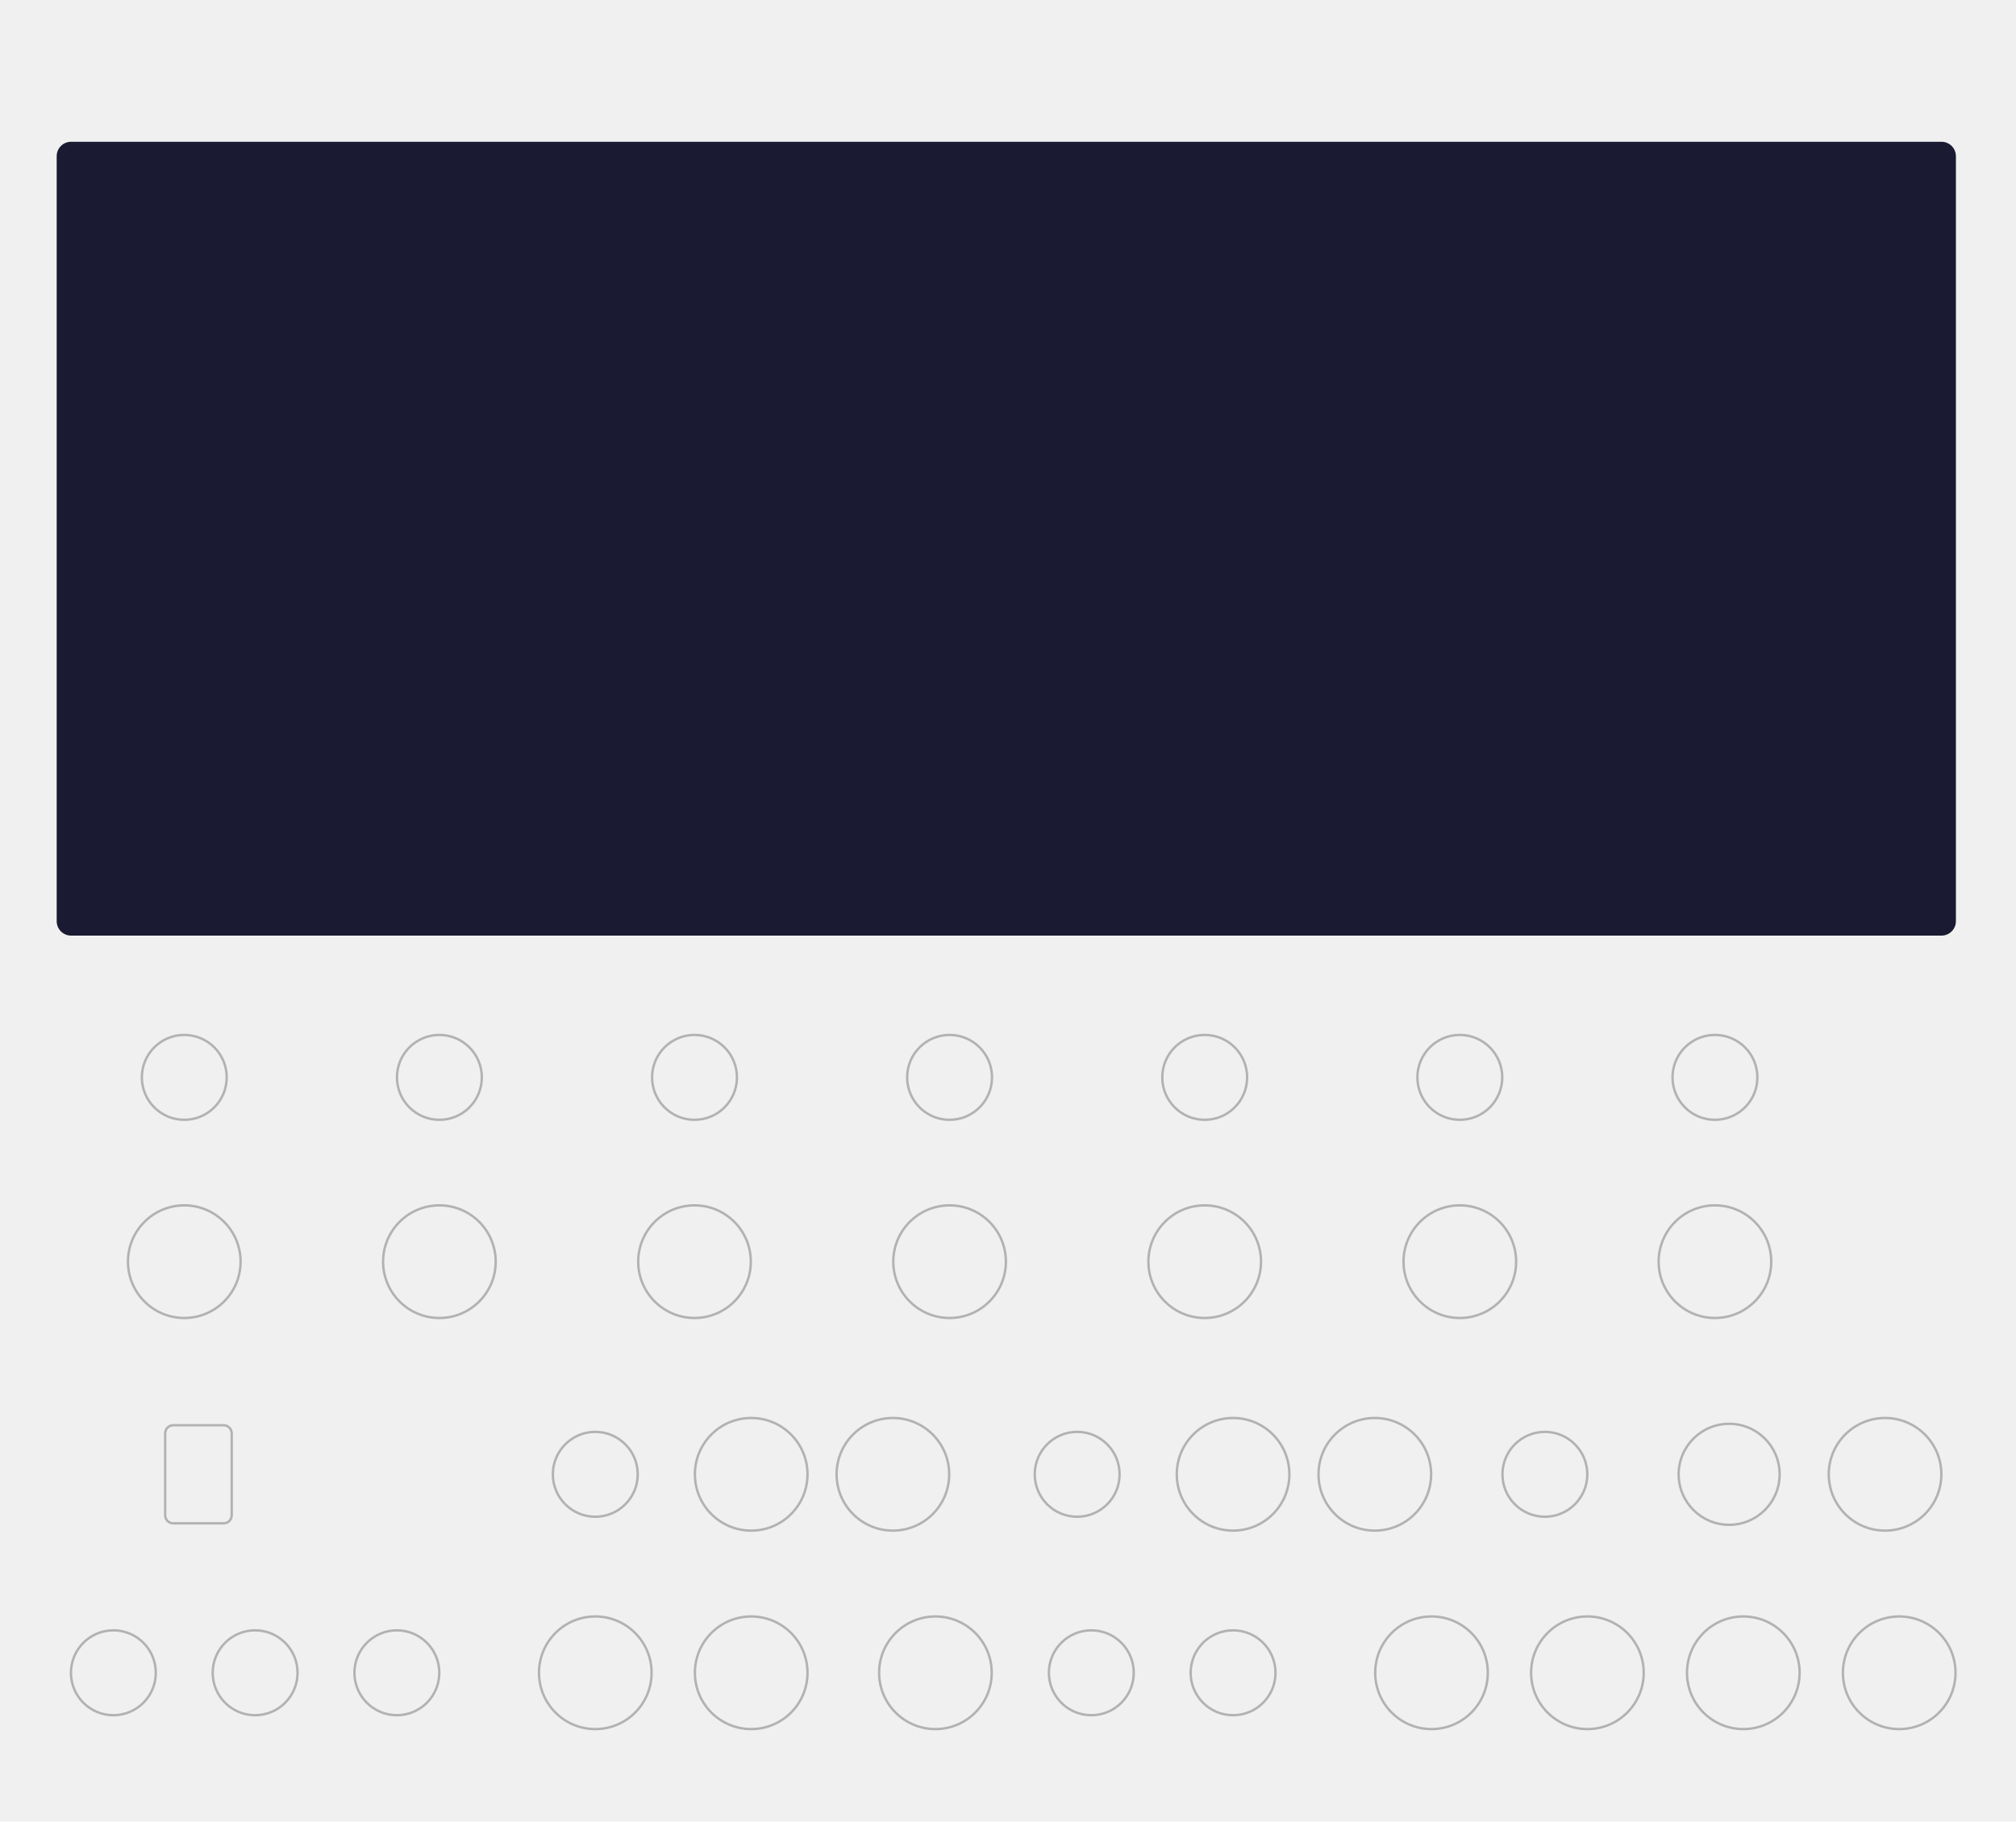
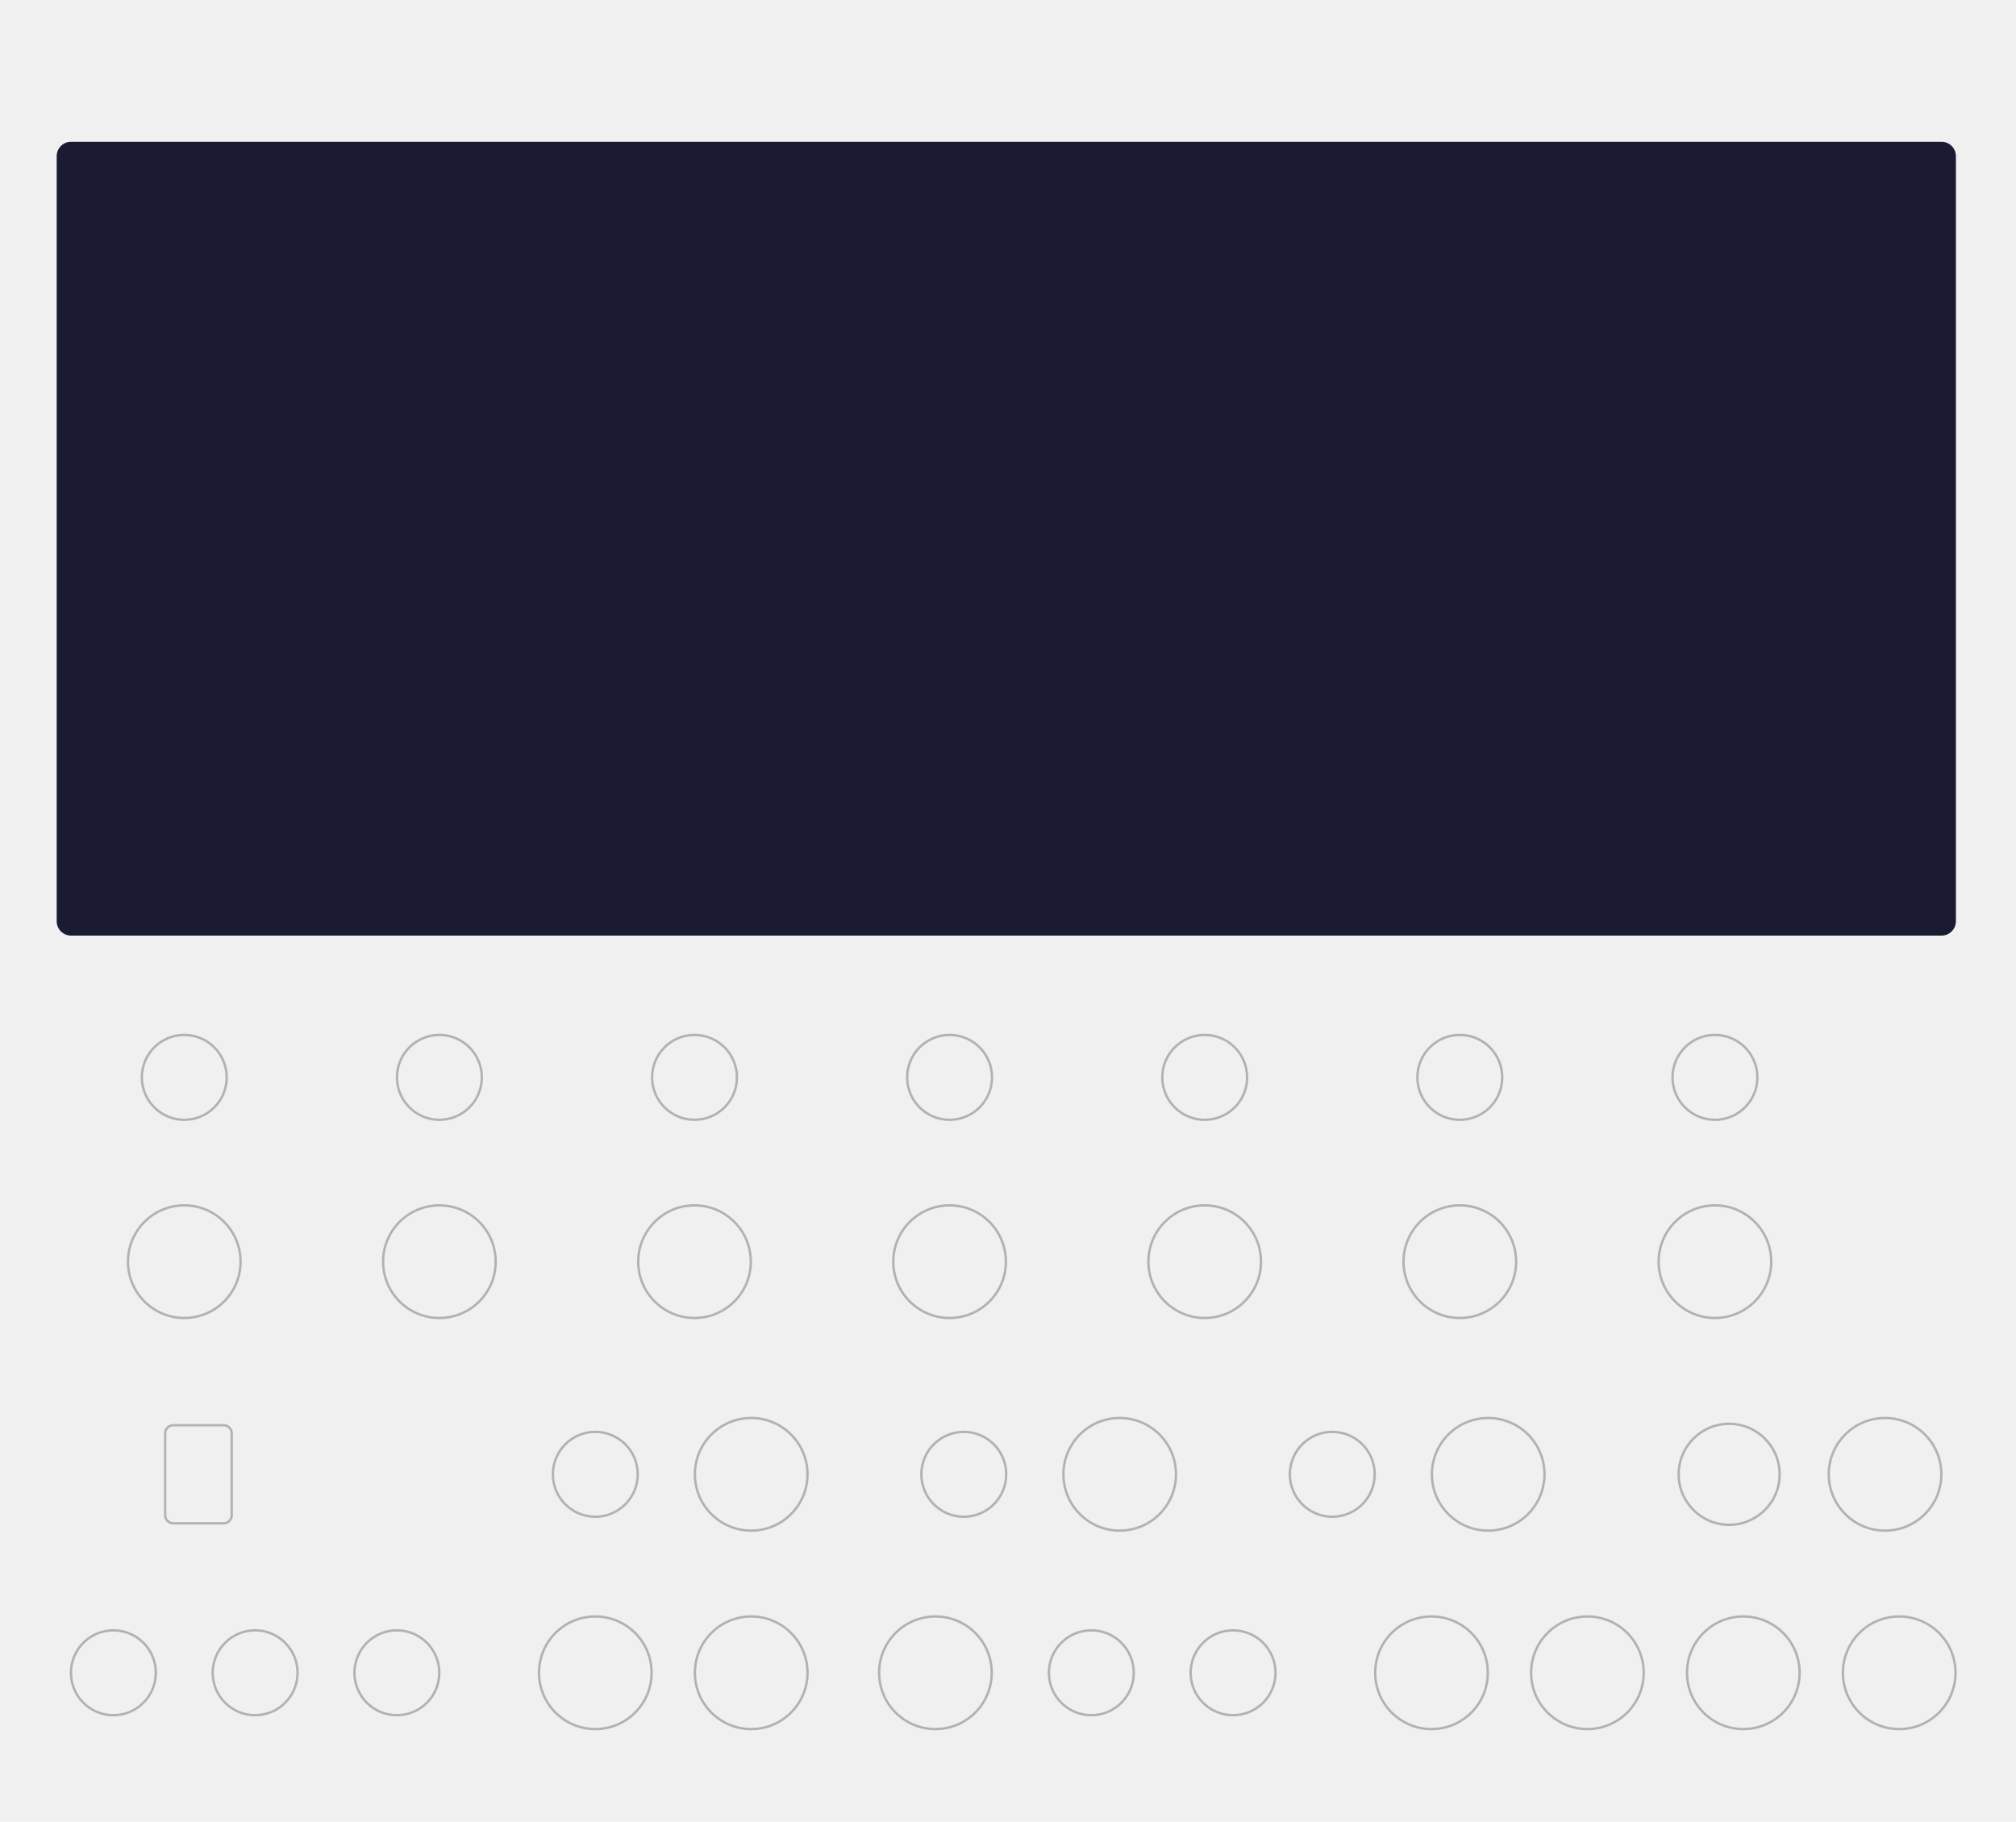
<svg xmlns="http://www.w3.org/2000/svg" width="142.24mm" height="128.50mm" viewBox="0 0 420.00 379.43">
  <g id="Background">
    <rect width="420.00" height="379.43" fill="#f0f0f0" />
  </g>
  <g id="Reticules">
    <rect x="11.81" y="29.53" width="395.67" height="165.35" rx="3" fill="#1a1a32" />
    <circle cx="38.39" cy="224.41" r="8.84" fill="none" stroke="#b2b2b2" stroke-width=".5" />
    <circle cx="91.54" cy="224.41" r="8.84" fill="none" stroke="#b2b2b2" stroke-width=".5" />
    <circle cx="144.69" cy="224.41" r="8.84" fill="none" stroke="#b2b2b2" stroke-width=".5" />
    <circle cx="197.83" cy="224.41" r="8.84" fill="none" stroke="#b2b2b2" stroke-width=".5" />
    <circle cx="250.98" cy="224.41" r="8.84" fill="none" stroke="#b2b2b2" stroke-width=".5" />
    <circle cx="304.13" cy="224.41" r="8.84" fill="none" stroke="#b2b2b2" stroke-width=".5" />
    <circle cx="357.28" cy="224.41" r="8.84" fill="none" stroke="#b2b2b2" stroke-width=".5" />
    <circle cx="38.39" cy="262.80" r="11.73" fill="none" stroke="#b2b2b2" stroke-width=".5" />
    <circle cx="91.54" cy="262.80" r="11.73" fill="none" stroke="#b2b2b2" stroke-width=".5" />
    <circle cx="144.69" cy="262.80" r="11.73" fill="none" stroke="#b2b2b2" stroke-width=".5" />
    <circle cx="197.83" cy="262.80" r="11.73" fill="none" stroke="#b2b2b2" stroke-width=".5" />
    <circle cx="250.98" cy="262.80" r="11.73" fill="none" stroke="#b2b2b2" stroke-width=".5" />
    <circle cx="304.13" cy="262.80" r="11.73" fill="none" stroke="#b2b2b2" stroke-width=".5" />
    <circle cx="357.28" cy="262.80" r="11.73" fill="none" stroke="#b2b2b2" stroke-width=".5" />
    <circle cx="124.02" cy="307.09" r="8.84" fill="none" stroke="#b2b2b2" stroke-width=".5" />
    <circle cx="156.50" cy="307.09" r="11.73" fill="none" stroke="#b2b2b2" stroke-width=".5" />
-     <circle cx="186.02" cy="307.09" r="11.73" fill="none" stroke="#b2b2b2" stroke-width=".5" />
-     <circle cx="224.41" cy="307.09" r="8.84" fill="none" stroke="#b2b2b2" stroke-width=".5" />
-     <circle cx="256.89" cy="307.09" r="11.73" fill="none" stroke="#b2b2b2" stroke-width=".5" />
-     <circle cx="286.42" cy="307.09" r="11.73" fill="none" stroke="#b2b2b2" stroke-width=".5" />
-     <circle cx="321.85" cy="307.09" r="8.84" fill="none" stroke="#b2b2b2" stroke-width=".5" />
+     <circle cx="200.79" cy="307.09" r="8.84" fill="none" stroke="#b2b2b2" stroke-width=".5" />
+     <circle cx="233.27" cy="307.09" r="11.73" fill="none" stroke="#b2b2b2" stroke-width=".5" />
+     <circle cx="277.56" cy="307.09" r="8.84" fill="none" stroke="#b2b2b2" stroke-width=".5" />
+     <circle cx="310.04" cy="307.09" r="11.73" fill="none" stroke="#b2b2b2" stroke-width=".5" />
    <rect x="34.41" y="296.87" width="13.86" height="20.43" rx="1.68" fill="none" stroke="#b2b2b2" stroke-width=".5" />
    <circle cx="360.24" cy="307.09" r="10.52" fill="none" stroke="#b2b2b2" stroke-width=".5" />
    <circle cx="392.72" cy="307.09" r="11.73" fill="none" stroke="#b2b2b2" stroke-width=".5" />
    <circle cx="23.62" cy="348.43" r="8.84" fill="none" stroke="#b2b2b2" stroke-width=".5" />
    <circle cx="53.15" cy="348.43" r="8.84" fill="none" stroke="#b2b2b2" stroke-width=".5" />
    <circle cx="82.68" cy="348.43" r="8.84" fill="none" stroke="#b2b2b2" stroke-width=".5" />
    <circle cx="124.02" cy="348.43" r="11.73" fill="none" stroke="#b2b2b2" stroke-width=".5" />
    <circle cx="156.50" cy="348.43" r="11.73" fill="none" stroke="#b2b2b2" stroke-width=".5" />
    <circle cx="194.88" cy="348.43" r="11.73" fill="none" stroke="#b2b2b2" stroke-width=".5" />
    <circle cx="227.36" cy="348.43" r="8.84" fill="none" stroke="#b2b2b2" stroke-width=".5" />
    <circle cx="256.89" cy="348.43" r="8.84" fill="none" stroke="#b2b2b2" stroke-width=".5" />
    <circle cx="298.23" cy="348.43" r="11.73" fill="none" stroke="#b2b2b2" stroke-width=".5" />
    <circle cx="330.71" cy="348.43" r="11.73" fill="none" stroke="#b2b2b2" stroke-width=".5" />
    <circle cx="363.19" cy="348.43" r="11.73" fill="none" stroke="#b2b2b2" stroke-width=".5" />
    <circle cx="395.67" cy="348.43" r="11.73" fill="none" stroke="#b2b2b2" stroke-width=".5" />
  </g>
</svg>
